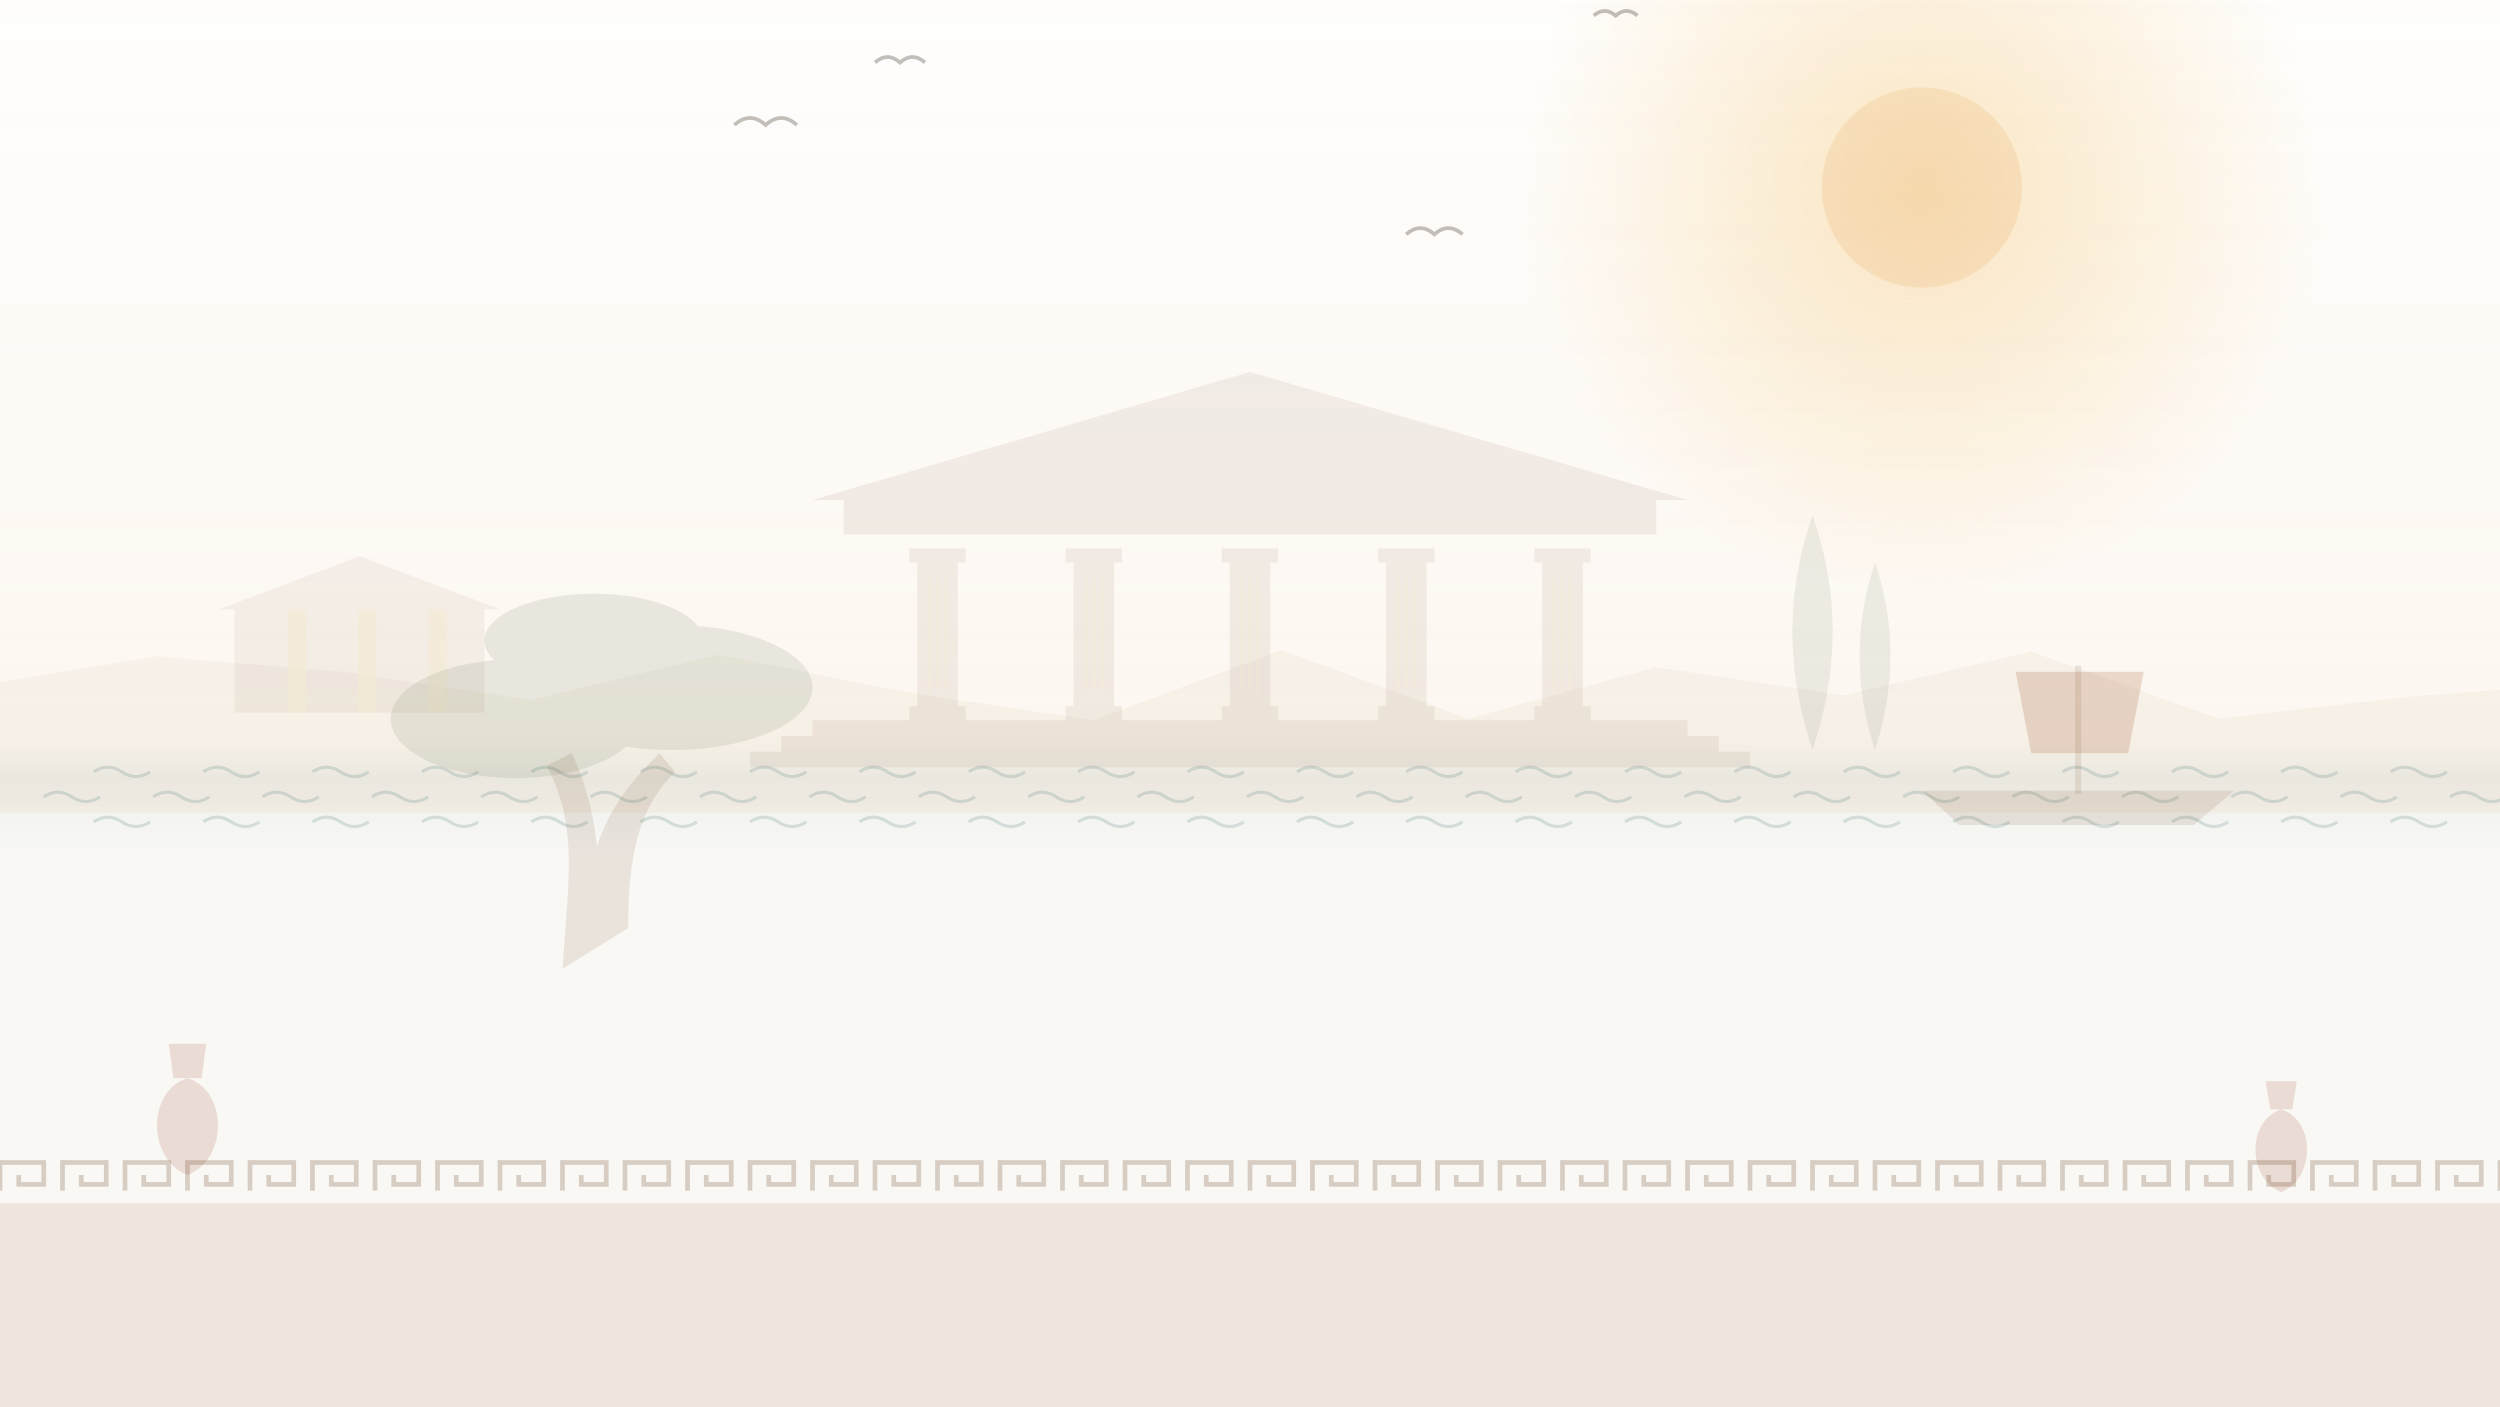
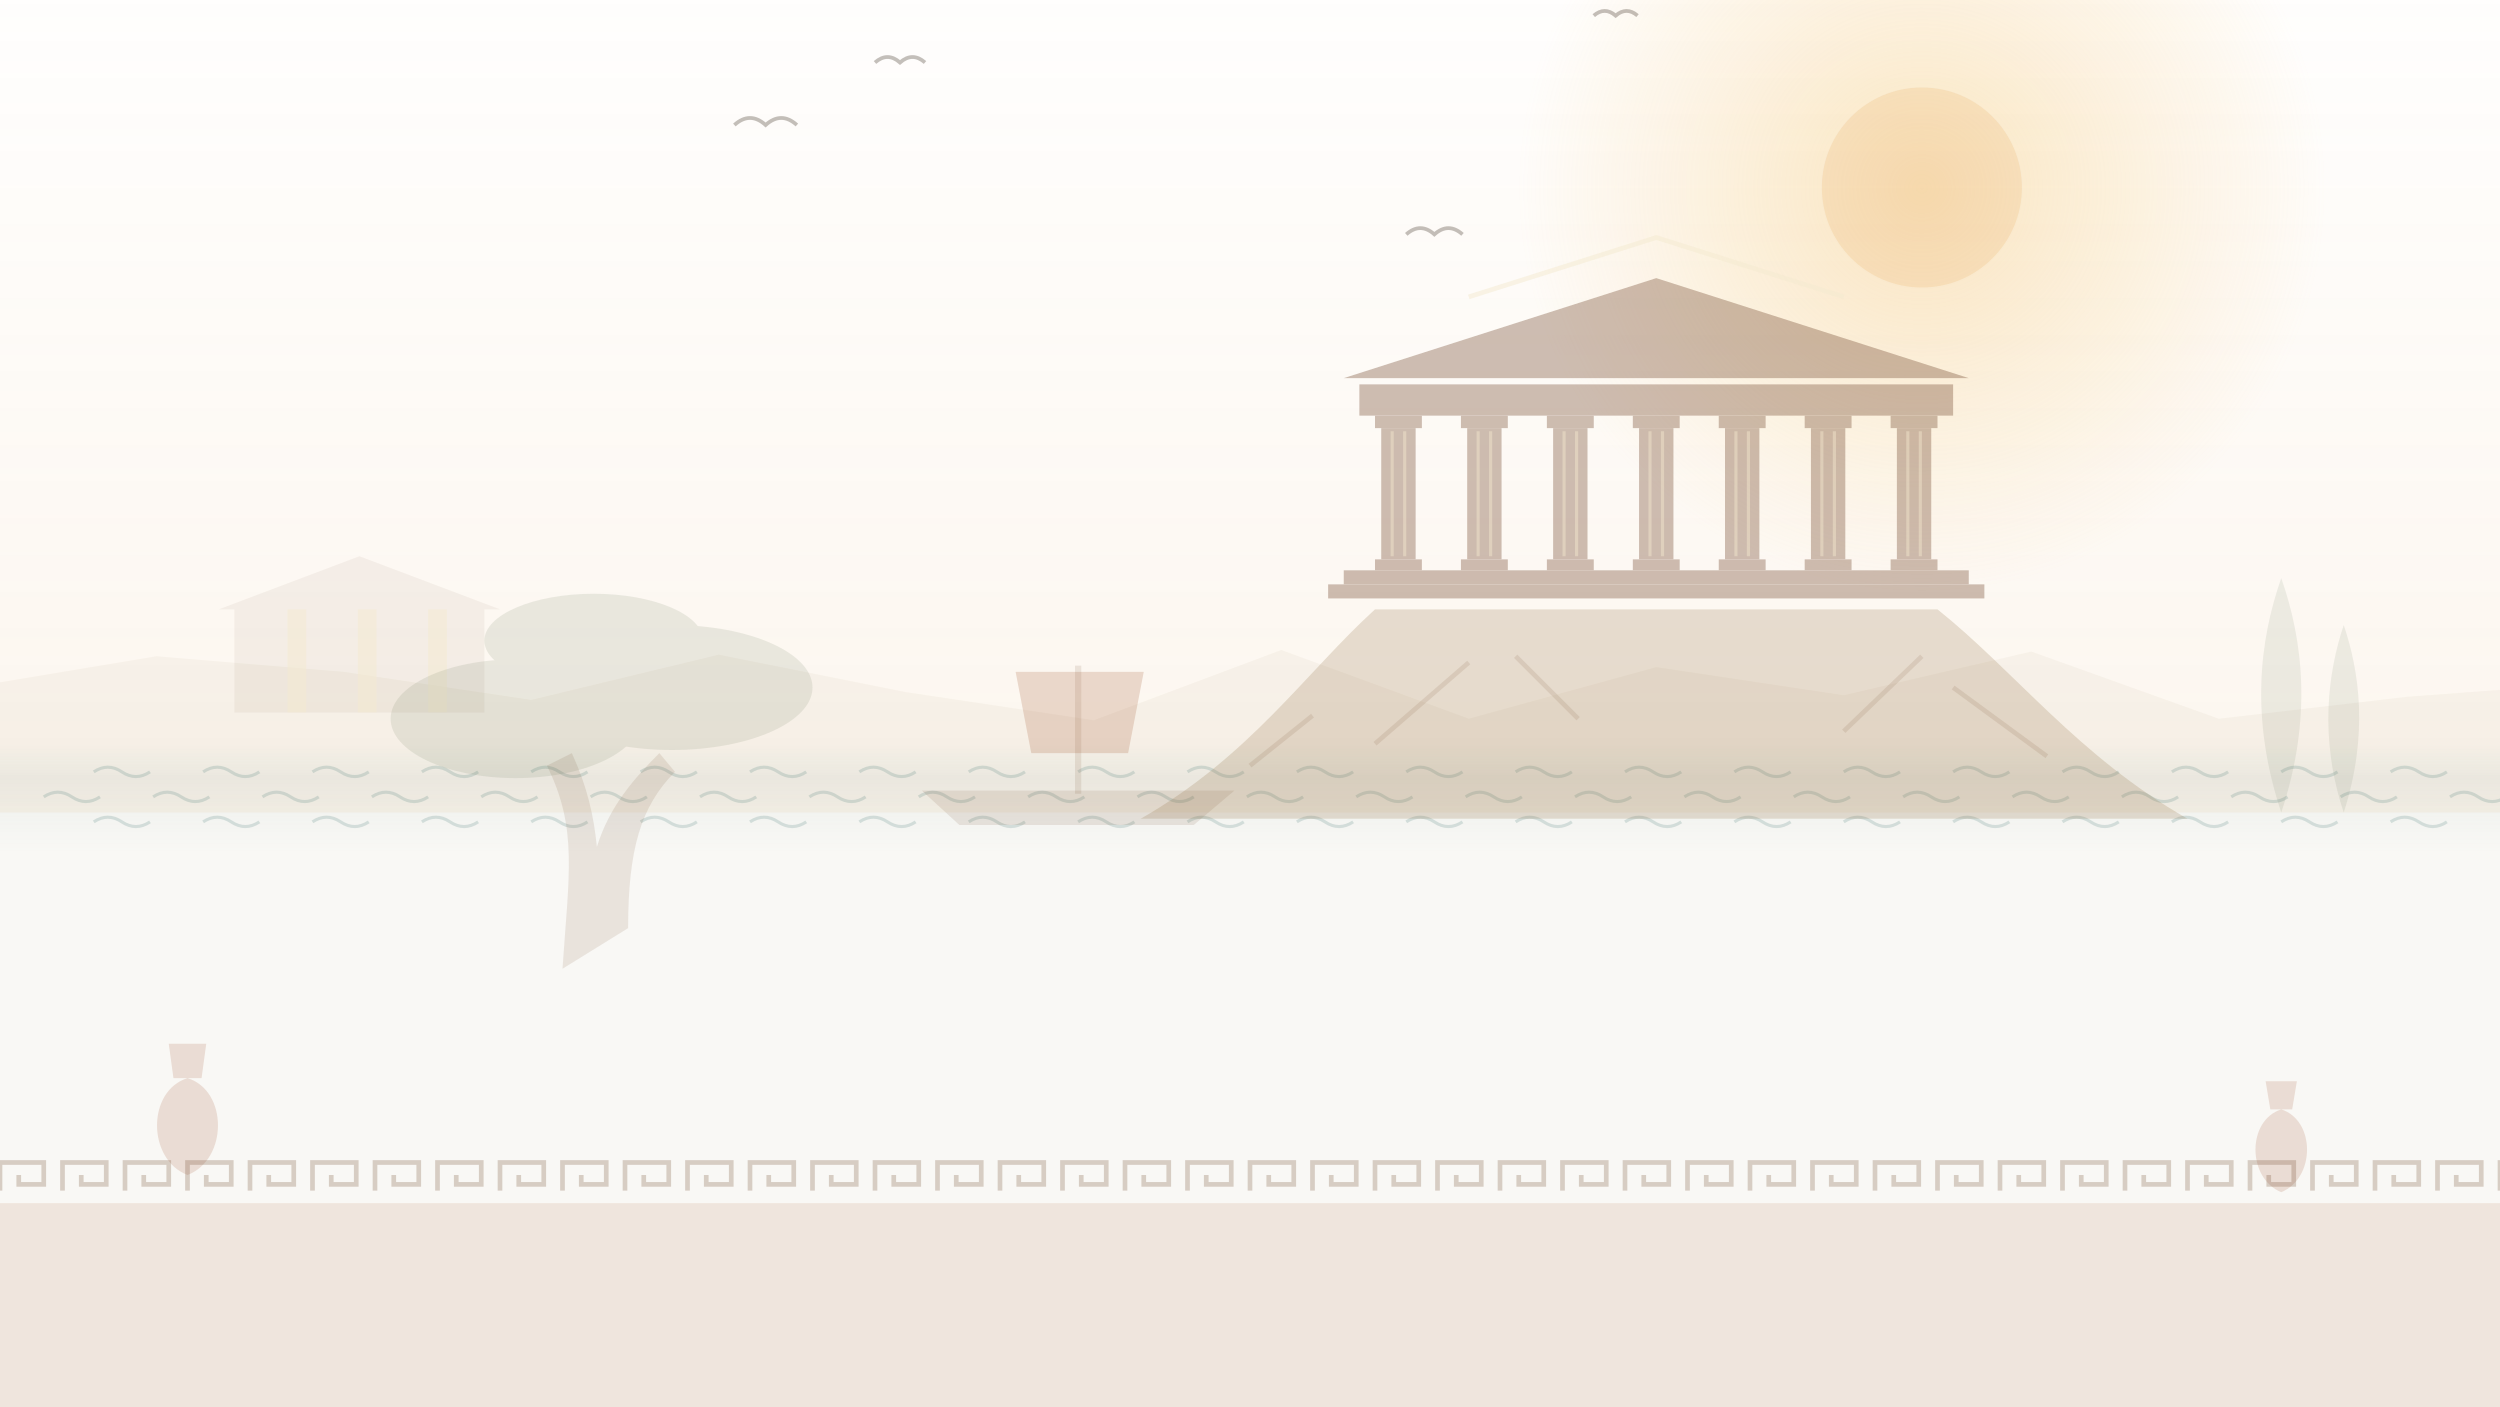
<svg xmlns="http://www.w3.org/2000/svg" viewBox="0 0 1600 900" width="1600" height="900">
  <defs>
    <radialGradient id="s">
      <stop offset="0" stop-color="#f4c26b" stop-opacity=".4" />
      <stop offset="1" stop-color="#f4c26b" stop-opacity="0" />
    </radialGradient>
    <linearGradient id="m" x1="0" y1="0" x2="0" y2="1">
      <stop offset="0" stop-color="#5f8f8a" stop-opacity="0" />
      <stop offset=".3" stop-color="#5f8f8a" stop-opacity=".08" />
      <stop offset="1" stop-color="#5f8f8a" stop-opacity="0" />
    </linearGradient>
    <linearGradient id="h" x1="0" y1="0" x2="0" y2="1">
      <stop offset="0" stop-color="#e3a65a" stop-opacity="0" />
      <stop offset="1" stop-color="#e3a65a" stop-opacity=".1" />
    </linearGradient>
  </defs>
  <g transform="translate(0 -80)">
    <rect width="1600" height="600" fill="url(#h)" />
    <circle cx="1230" cy="200" r="260" fill="url(#s)" />
    <circle cx="1230" cy="200" r="64" fill="#d9892f" fill-opacity=".14" />
    <path d="M-20 520L100 500L220 510L340 528L460 499L580 523L700 541L820 496L940 540L1060 507L1180 525L1300 497L1420 540L1540 526L1620 520V1000H-20z" fill="#8a6a3a" fill-opacity=".05" />
    <rect x="-20" y="556" width="1640" height="70" fill="url(#m)" />
    <path d="M60 574q9 -6 18 0t18 0M130 574q9 -6 18 0t18 0M200 574q9 -6 18 0t18 0M270 574q9 -6 18 0t18 0M340 574q9 -6 18 0t18 0M410 574q9 -6 18 0t18 0M480 574q9 -6 18 0t18 0M550 574q9 -6 18 0t18 0M620 574q9 -6 18 0t18 0M690 574q9 -6 18 0t18 0M760 574q9 -6 18 0t18 0M830 574q9 -6 18 0t18 0M900 574q9 -6 18 0t18 0M970 574q9 -6 18 0t18 0M1040 574q9 -6 18 0t18 0M1110 574q9 -6 18 0t18 0M1180 574q9 -6 18 0t18 0M1250 574q9 -6 18 0t18 0M1320 574q9 -6 18 0t18 0M1390 574q9 -6 18 0t18 0M1460 574q9 -6 18 0t18 0M1530 574q9 -6 18 0t18 0M28 590q9 -6 18 0t18 0M98 590q9 -6 18 0t18 0M168 590q9 -6 18 0t18 0M238 590q9 -6 18 0t18 0M308 590q9 -6 18 0t18 0M378 590q9 -6 18 0t18 0M448 590q9 -6 18 0t18 0M518 590q9 -6 18 0t18 0M588 590q9 -6 18 0t18 0M658 590q9 -6 18 0t18 0M728 590q9 -6 18 0t18 0M798 590q9 -6 18 0t18 0M868 590q9 -6 18 0t18 0M938 590q9 -6 18 0t18 0M1008 590q9 -6 18 0t18 0M1078 590q9 -6 18 0t18 0M1148 590q9 -6 18 0t18 0M1218 590q9 -6 18 0t18 0M1288 590q9 -6 18 0t18 0M1358 590q9 -6 18 0t18 0M1428 590q9 -6 18 0t18 0M1498 590q9 -6 18 0t18 0M1568 590q9 -6 18 0t18 0M60 606q9 -6 18 0t18 0M130 606q9 -6 18 0t18 0M200 606q9 -6 18 0t18 0M270 606q9 -6 18 0t18 0M340 606q9 -6 18 0t18 0M410 606q9 -6 18 0t18 0M480 606q9 -6 18 0t18 0M550 606q9 -6 18 0t18 0M620 606q9 -6 18 0t18 0M690 606q9 -6 18 0t18 0M760 606q9 -6 18 0t18 0M830 606q9 -6 18 0t18 0M900 606q9 -6 18 0t18 0M970 606q9 -6 18 0t18 0M1040 606q9 -6 18 0t18 0M1110 606q9 -6 18 0t18 0M1180 606q9 -6 18 0t18 0M1250 606q9 -6 18 0t18 0M1320 606q9 -6 18 0t18 0M1390 606q9 -6 18 0t18 0M1460 606q9 -6 18 0t18 0M1530 606q9 -6 18 0t18 0" stroke="#4d7d78" stroke-opacity=".2" stroke-width="2" fill="none" />
-     <g fill="#6e4328" fill-opacity=".12">
+     <g fill="#6e4328" fill-opacity=".12" transform="translate(-640 0)">
      <path d="M1230 586h200l-26 22h-150z" />
      <rect x="1328" y="506" width="4" height="82" />
      <path d="M1290 510h82l-10 52h-62z" fill="#a4552f" fill-opacity=".2" />
    </g>
-     <g fill="#6e4328" fill-opacity=".08">
-       <path d="M520 400L800 318L1080 400z" />
-       <rect x="540" y="400" width="520" height="22" />
-       <rect x="582" y="431" width="36" height="9" />
-       <rect x="587" y="440" width="26" height="92" />
-       <rect x="582" y="532" width="36" height="9" />
-       <rect x="682" y="431" width="36" height="9" />
-       <rect x="687" y="440" width="26" height="92" />
-       <rect x="682" y="532" width="36" height="9" />
-       <rect x="782" y="431" width="36" height="9" />
-       <rect x="787" y="440" width="26" height="92" />
-       <rect x="782" y="532" width="36" height="9" />
-       <rect x="882" y="431" width="36" height="9" />
-       <rect x="887" y="440" width="26" height="92" />
-       <rect x="882" y="532" width="36" height="9" />
-       <rect x="982" y="431" width="36" height="9" />
-       <rect x="987" y="440" width="26" height="92" />
-       <rect x="982" y="532" width="36" height="9" />
-       <rect x="520" y="541" width="560" height="10" />
-       <rect x="500" y="551" width="600" height="10" />
-       <rect x="480" y="561" width="640" height="10" />
+     <path d="M730 604C800 564 836 510 880 470H1240C1290 510 1330 564 1400 604z" fill="#8a6a3a" opacity=".2" />
+     <path d="M800 570l40-32M880 556l60-52M1010 540l-40-40M1180 548l50-48M1250 520l60 44" stroke="#6e4328" stroke-opacity=".12" stroke-width="3" fill="none" />
+     <g opacity=".34" fill="#6e4328">
+       <path d="M860 322L1060 258L1260 322z" />
+       <rect x="870" y="326" width="380" height="20" />
+       <rect x="880" y="346" width="30" height="8" />
+       <rect x="884" y="354" width="22" height="84" />
+       <rect x="880" y="438" width="30" height="7" />
+       <rect x="935" y="346" width="30" height="8" />
+       <rect x="939" y="354" width="22" height="84" />
+       <rect x="935" y="438" width="30" height="7" />
+       <rect x="990" y="346" width="30" height="8" />
+       <rect x="994" y="354" width="22" height="84" />
+       <rect x="990" y="438" width="30" height="7" />
+       <rect x="1045" y="346" width="30" height="8" />
+       <rect x="1049" y="354" width="22" height="84" />
+       <rect x="1045" y="438" width="30" height="7" />
+       <rect x="1100" y="346" width="30" height="8" />
+       <rect x="1104" y="354" width="22" height="84" />
+       <rect x="1100" y="438" width="30" height="7" />
+       <rect x="1155" y="346" width="30" height="8" />
+       <rect x="1159" y="354" width="22" height="84" />
+       <rect x="1155" y="438" width="30" height="7" />
+       <rect x="1210" y="346" width="30" height="8" />
+       <rect x="1214" y="354" width="22" height="84" />
+       <rect x="1210" y="438" width="30" height="7" />
+       <rect x="860" y="445" width="400" height="9" />
+       <rect x="850" y="454" width="420" height="9" />
    </g>
-     <path d="M595 449V523M600 449V523M605 449V523M695 449V523M700 449V523M705 449V523M795 449V523M800 449V523M805 449V523M895 449V523M900 449V523M905 449V523M995 449V523M1000 449V523M1005 449V523" stroke="#f4ead0" stroke-opacity=".32" stroke-width="2" fill="none" />
+     <path d="M940 270L1060 232L1180 270" stroke="#f4ead0" stroke-opacity=".5" stroke-width="3" fill="none" />
+     <path d="M891 356V436M899 356V436M946 356V436M954 356V436M1001 356V436M1009 356V436M1056 356V436M1064 356V436M1111 356V436M1119 356V436M1166 356V436M1174 356V436M1221 356V436M1229 356V436" stroke="#f4ead0" stroke-opacity=".45" stroke-width="2" fill="none" />
    <g fill="#6e4328" fill-opacity=".06">
      <path d="M140 470l90-34 90 34zM150 470h160v66H150z" />
      <rect x="184" y="470" width="12" height="66" fill="#f4ead0" fill-opacity=".5" />
      <rect x="229" y="470" width="12" height="66" fill="#f4ead0" fill-opacity=".5" />
      <rect x="274" y="470" width="12" height="66" fill="#f4ead0" fill-opacity=".5" />
    </g>
-     <g fill="#4b5f3a" fill-opacity=".09">
+     <g fill="#4b5f3a" fill-opacity=".09" transform="translate(300 40)">
      <path d="M1160 560c-20-60-14-110 0-150c14 40 20 90 0 150z" />
      <path d="M1200 560c-16-48-10-90 0-120c10 30 16 70 0 120z" />
    </g>
    <path d="M360 700c4-60 10-90-10-130l16-8c10 22 14 40 16 60c8-26 24-44 40-60l10 12c-22 22-30 50-30 100z" fill="#6e4328" fill-opacity=".12" />
    <g fill="#4b5f3a" opacity=".11">
      <ellipse cx="330" cy="540" rx="80" ry="38" />
      <ellipse cx="430" cy="520" rx="90" ry="40" />
      <ellipse cx="380" cy="490" rx="70" ry="30" />
    </g>
    <path d="M470 160q10 -9 20 0q10 -9 20 0M560 120q8 -7 16 0q8 -7 16 0M900 230q9 -8 18 0q9 -8 18 0M1020 90q7 -6 14 0q7 -6 14 0" stroke="#3a2d1f" stroke-opacity=".3" stroke-width="2.4" fill="none" />
    <g fill="#a4552f" fill-opacity=".17">
      <path d="M120 770c-26 8-26 52 0 62c26-10 26-54 0-62zM132 748h-24l3 22h18z" />
      <path d="M1460 790c-22 7-22 44 0 53c22-9 22-46 0-53zM1470 772h-20l3 18h14z" />
    </g>
    <path d="M0 842V824H28V838H12V832M40 842V824H68V838H52V832M80 842V824H108V838H92V832M120 842V824H148V838H132V832M160 842V824H188V838H172V832M200 842V824H228V838H212V832M240 842V824H268V838H252V832M280 842V824H308V838H292V832M320 842V824H348V838H332V832M360 842V824H388V838H372V832M400 842V824H428V838H412V832M440 842V824H468V838H452V832M480 842V824H508V838H492V832M520 842V824H548V838H532V832M560 842V824H588V838H572V832M600 842V824H628V838H612V832M640 842V824H668V838H652V832M680 842V824H708V838H692V832M720 842V824H748V838H732V832M760 842V824H788V838H772V832M800 842V824H828V838H812V832M840 842V824H868V838H852V832M880 842V824H908V838H892V832M920 842V824H948V838H932V832M960 842V824H988V838H972V832M1000 842V824H1028V838H1012V832M1040 842V824H1068V838H1052V832M1080 842V824H1108V838H1092V832M1120 842V824H1148V838H1132V832M1160 842V824H1188V838H1172V832M1200 842V824H1228V838H1212V832M1240 842V824H1268V838H1252V832M1280 842V824H1308V838H1292V832M1320 842V824H1348V838H1332V832M1360 842V824H1388V838H1372V832M1400 842V824H1428V838H1412V832M1440 842V824H1468V838H1452V832M1480 842V824H1508V838H1492V832M1520 842V824H1548V838H1532V832M1560 842V824H1588V838H1572V832M1600 842V824H1628V838H1612V832" stroke="#6e4328" stroke-opacity=".24" stroke-width="3" fill="none" />
    <rect x="-20" y="850" width="1640" height="160" fill="#a4552f" fill-opacity=".12" />
  </g>
</svg>
